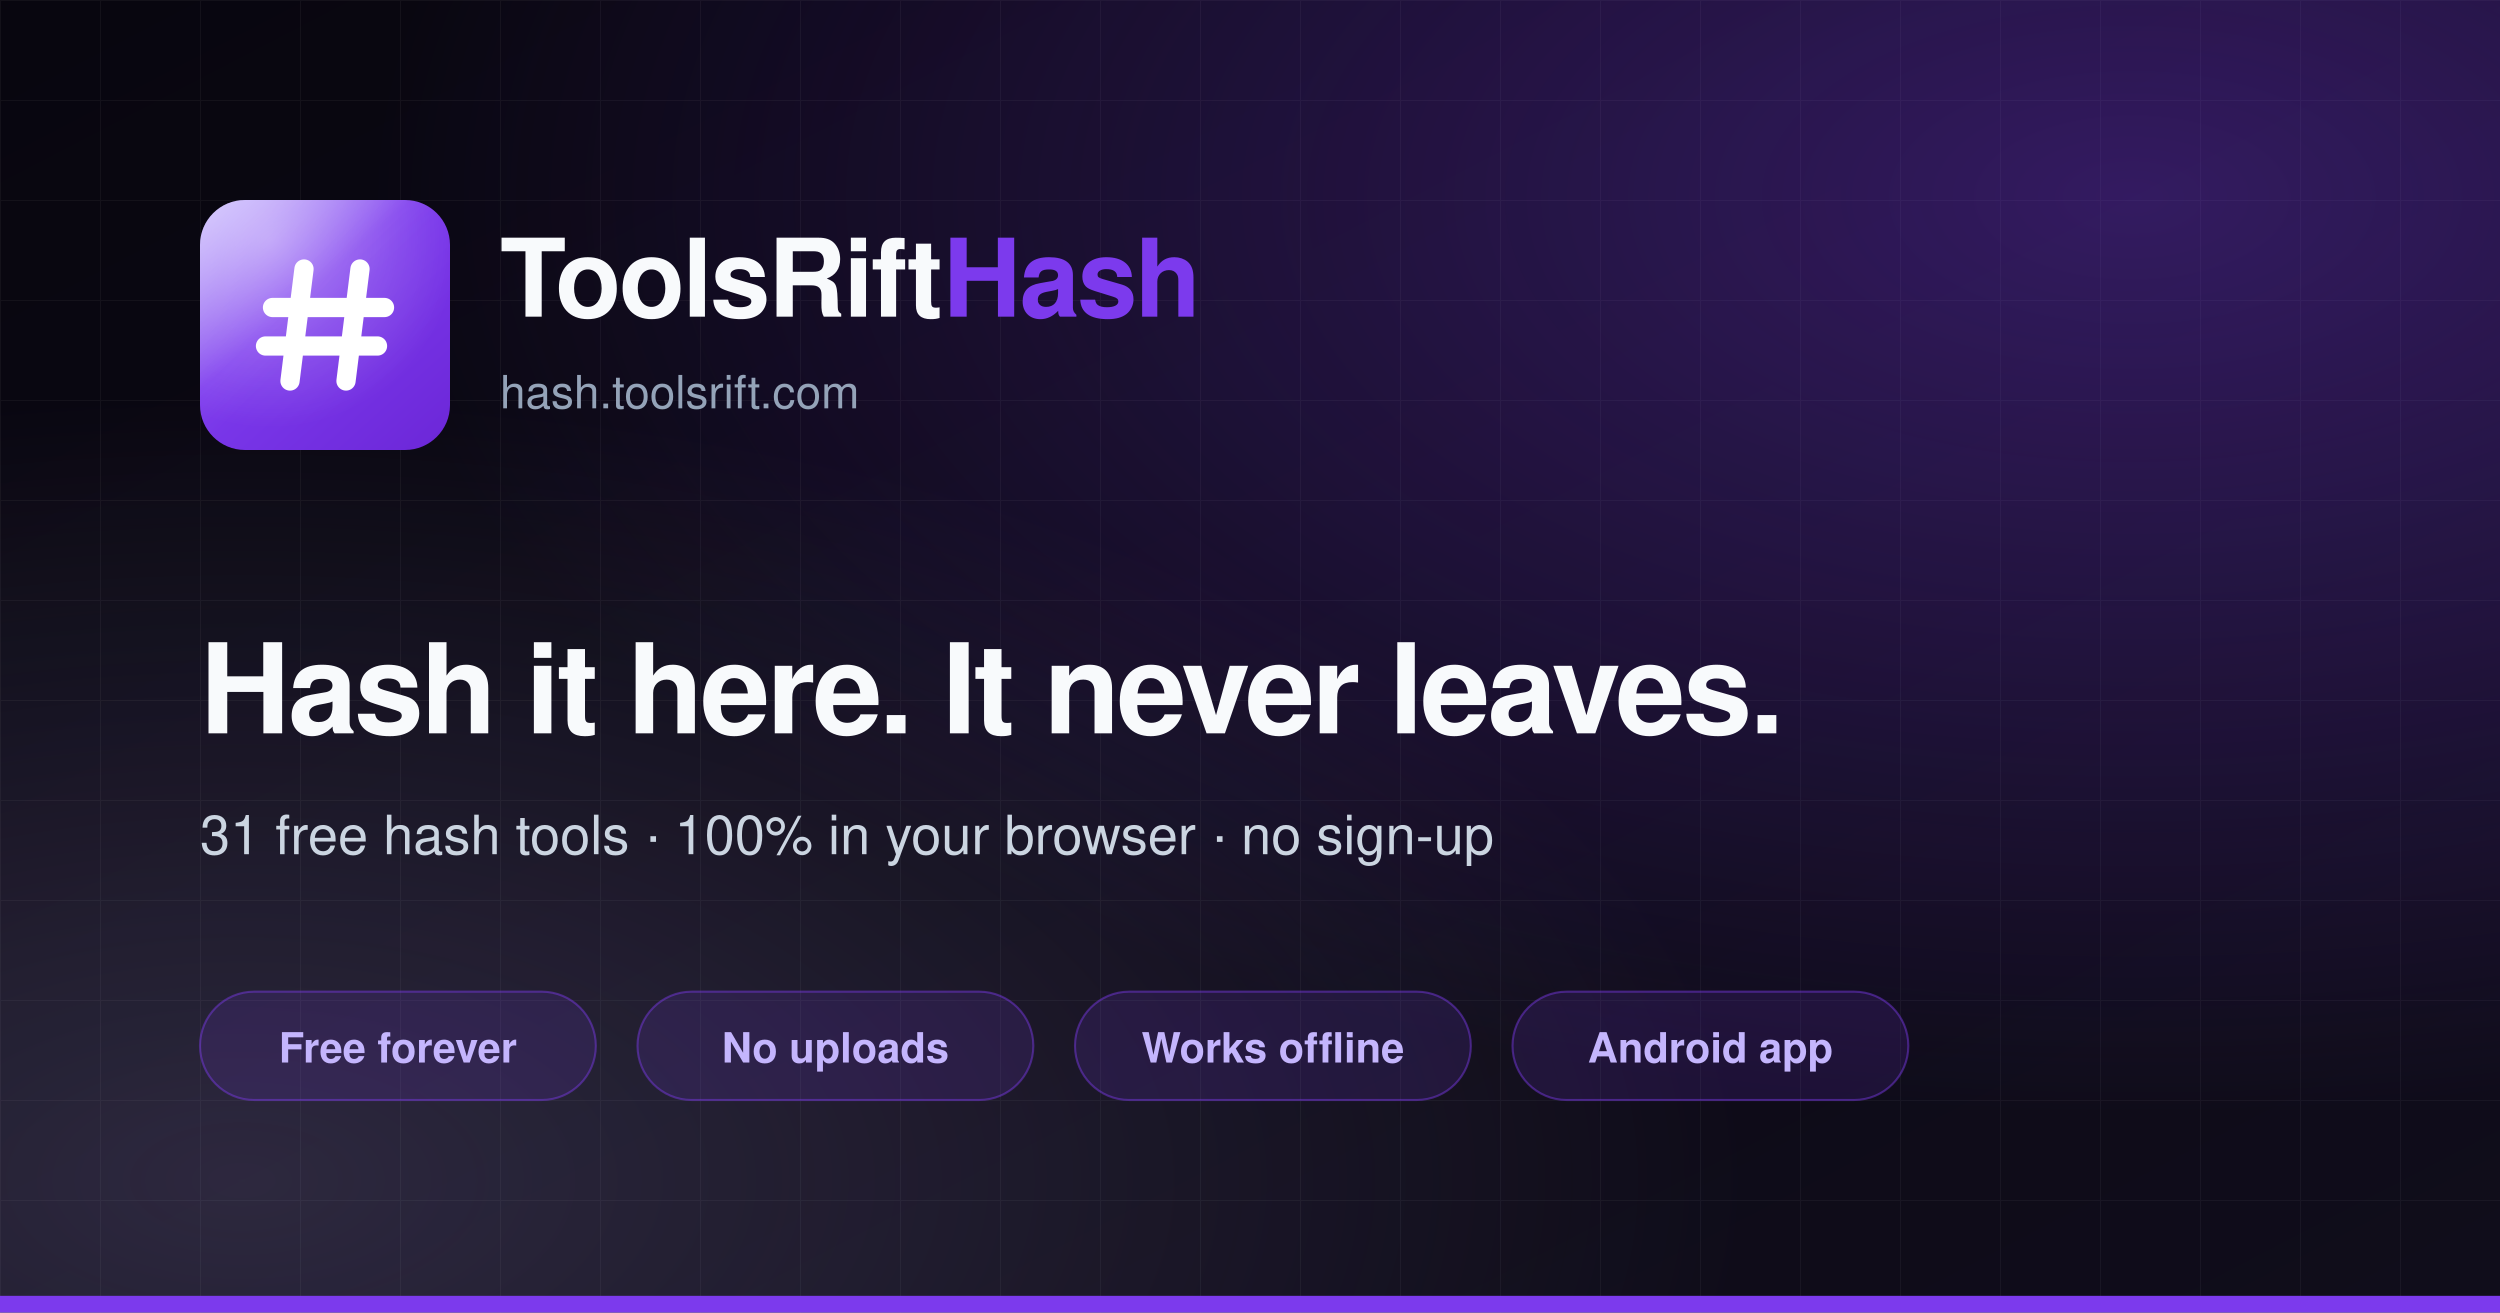
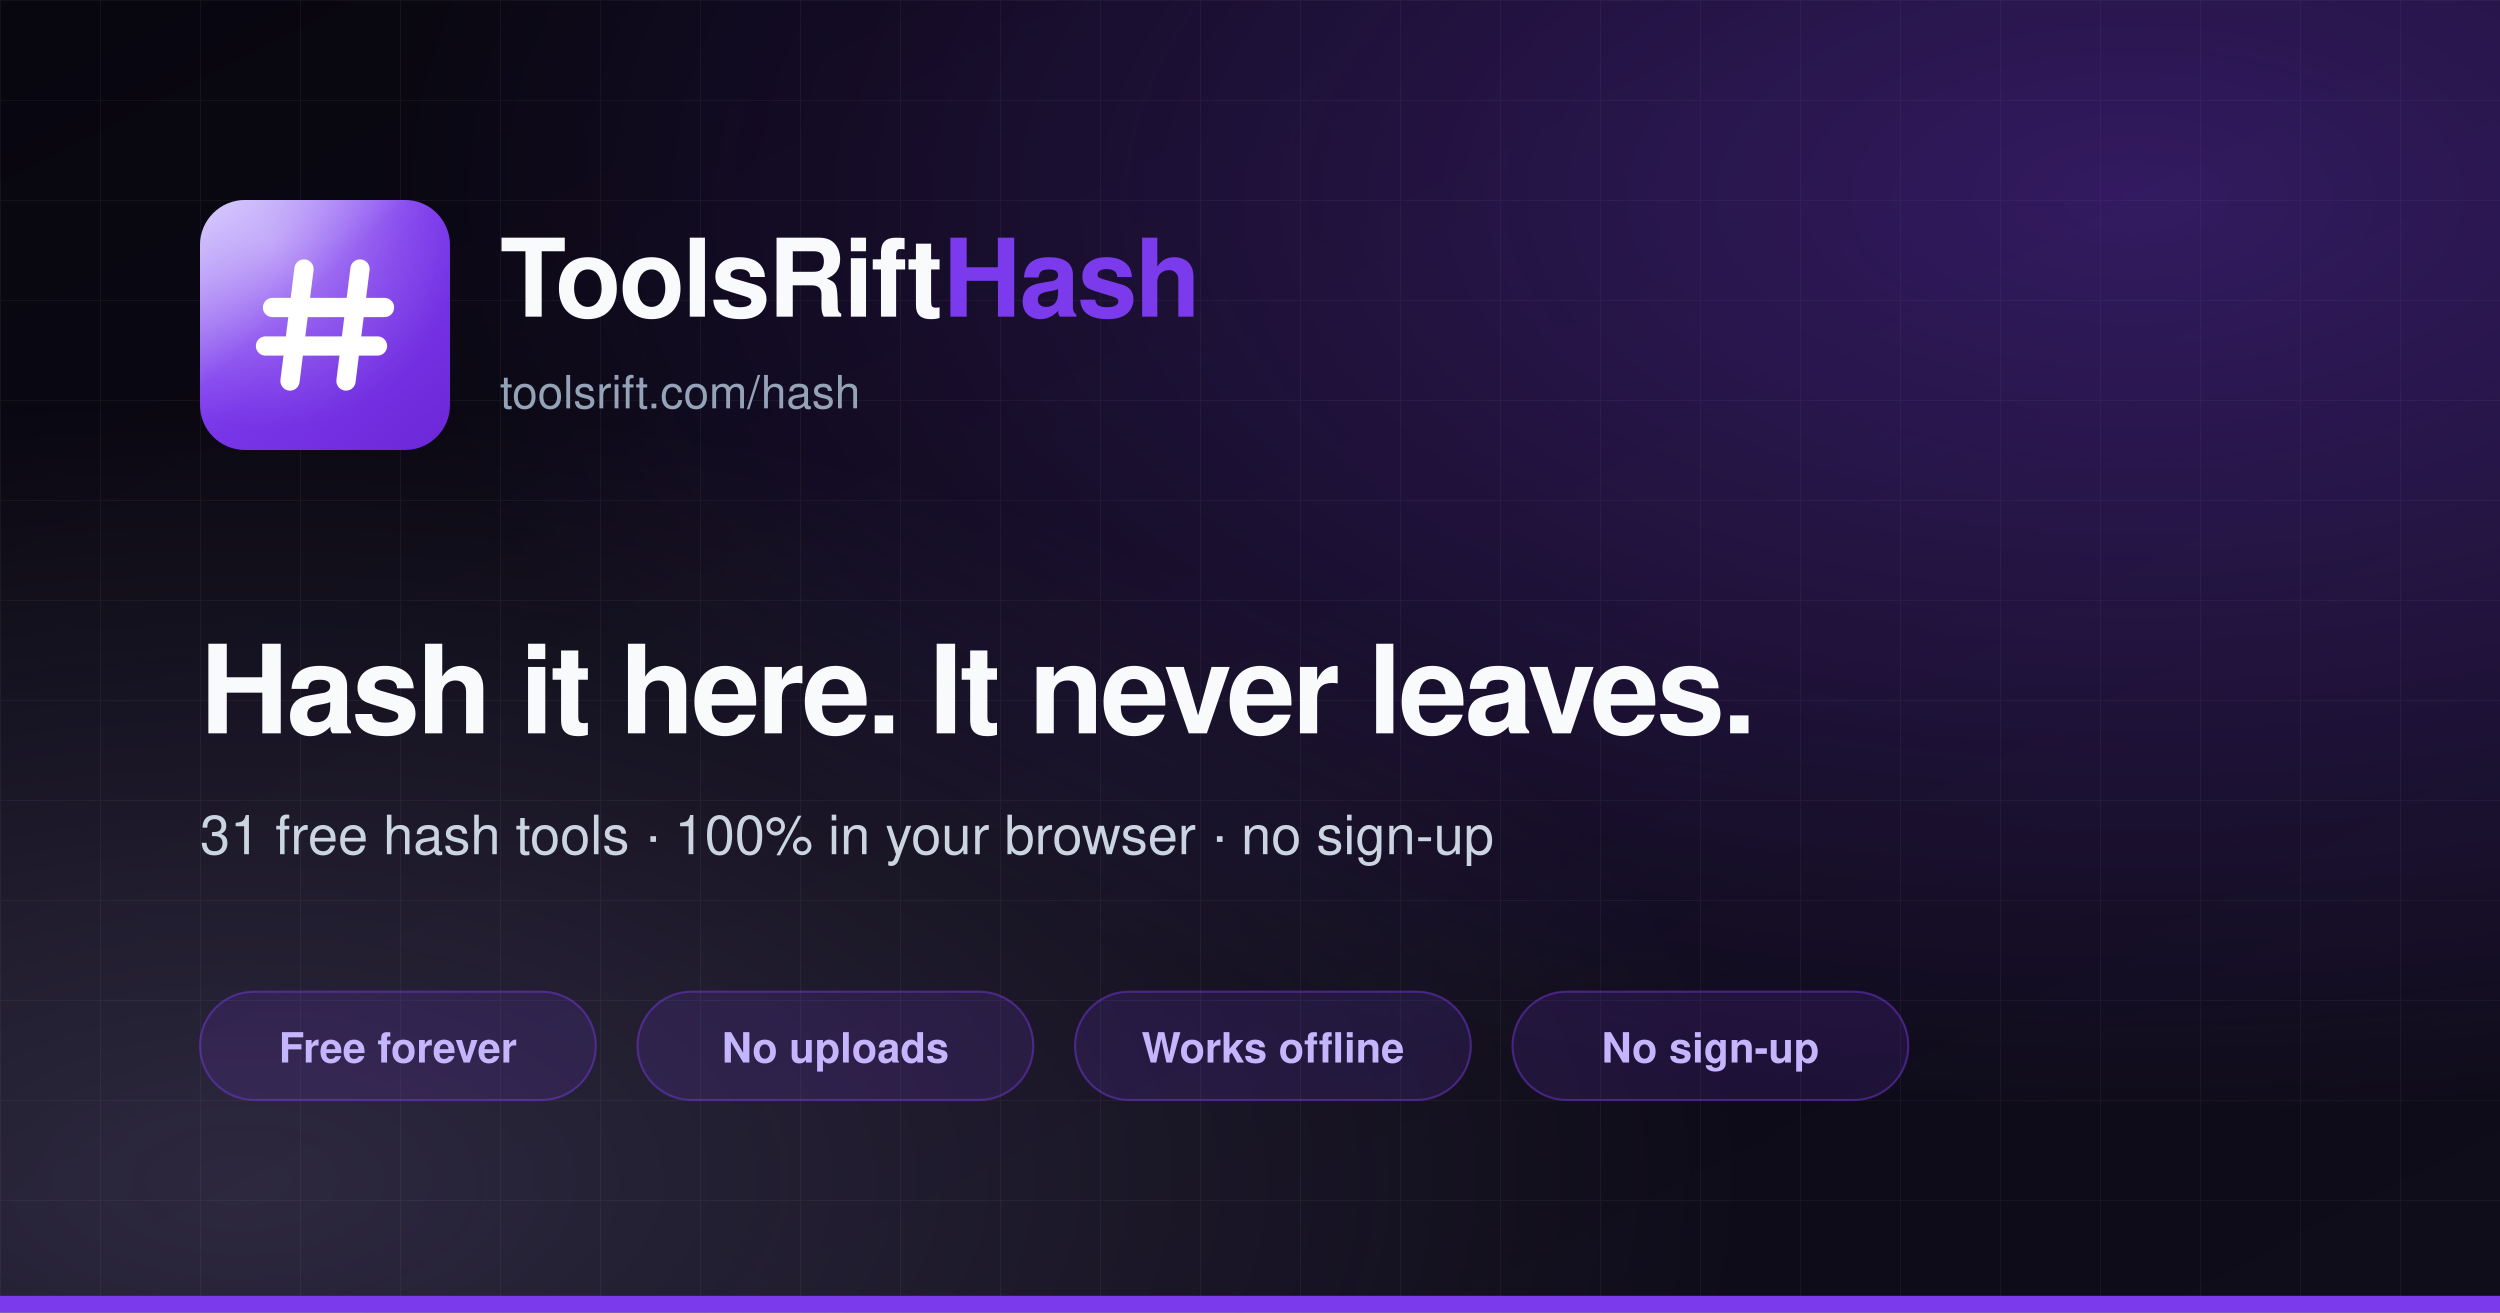
<svg xmlns="http://www.w3.org/2000/svg" viewBox="0 0 1200 630" width="1200" height="630">
  <defs>
    <linearGradient id="bg" x1="0" y1="0" x2="1" y2="1">
      <stop offset="0" stop-color="#08060F" />
      <stop offset="1" stop-color="#100D1B" />
    </linearGradient>
    <radialGradient id="glow" cx="0.85" cy="0.15" r="0.7">
      <stop offset="0" stop-color="#7C3AED" stop-opacity="0.35" />
      <stop offset="1" stop-color="#7C3AED" stop-opacity="0" />
    </radialGradient>
    <radialGradient id="glow2" cx="0.1" cy="0.9" r="0.6">
      <stop offset="0" stop-color="#C4B5FD" stop-opacity="0.18" />
      <stop offset="1" stop-color="#C4B5FD" stop-opacity="0" />
    </radialGradient>
    <pattern id="grid" width="48" height="48" patternUnits="userSpaceOnUse">
      <path d="M48 0H0v48" fill="none" stroke="#fff" stroke-opacity="0.045" />
    </pattern>
  </defs>
  <rect width="1200" height="630" fill="url(#bg)" />
  <rect width="1200" height="630" fill="url(#grid)" />
  <rect width="1200" height="630" fill="url(#glow)" />
  <rect width="1200" height="630" fill="url(#glow2)" />
  <g transform="translate(96 96)">
    <defs>
      <linearGradient id="og-g" x1="0" y1="0" x2="0.9" y2="1">
        <stop offset="0" stop-color="#C4B5FD" />
        <stop offset="0.42" stop-color="#7C3AED" />
        <stop offset="1" stop-color="#6D28D9" />
      </linearGradient>
      <radialGradient id="og-hl" cx="0.28" cy="0.16" r="0.75">
        <stop offset="0" stop-color="#fff" stop-opacity="0.34" />
        <stop offset="1" stop-color="#fff" stop-opacity="0" />
      </radialGradient>
      <linearGradient id="og-sheen" x1="0" y1="0" x2="1" y2="1">
        <stop offset="0" stop-color="#fff" stop-opacity="0.16" />
        <stop offset="0.5" stop-color="#fff" stop-opacity="0" />
      </linearGradient>
      <clipPath id="og-c">
        <rect width="120" height="120" rx="21.6" />
      </clipPath>
    </defs>
    <g clip-path="url(#og-c)">
      <rect width="120" height="120" fill="url(#og-g)" />
      <rect width="120" height="120" fill="url(#og-hl)" />
      <rect width="120" height="120" fill="url(#og-sheen)" />
    </g>
    <g transform="translate(18.00 18.00) scale(0.84)" color="#ffffff">
      <path d="M38 18l-8 64M70 18l-8 64M20 40h64M16 62h64" fill="none" stroke="currentColor" stroke-width="11" stroke-linecap="round" stroke-linejoin="round" />
    </g>
  </g>
  <text x="240" y="152" font-family="Sora, 'Segoe UI', system-ui, -apple-system, Helvetica, Arial, sans-serif" font-weight="800" font-size="52" letter-spacing="-1.2" fill="#F8FAFC">ToolsRift<tspan fill="#7C3AED"> Hash</tspan>
  </text>
-   <text x="240" y="196" font-family="Sora, 'Segoe UI', system-ui, -apple-system, Helvetica, Arial, sans-serif" font-weight="500" font-size="22" fill="#94A3B8">hash.toolsrift.com</text>
-   <text x="96" y="352" font-family="Sora, 'Segoe UI', system-ui, -apple-system, Helvetica, Arial, sans-serif" font-weight="800" font-size="60" letter-spacing="-1.5" fill="#F8FAFC">Hash it here. It never leaves.</text>
+   <text x="240" y="196" font-family="Sora, 'Segoe UI', system-ui, -apple-system, Helvetica, Arial, sans-serif" font-weight="500" font-size="22" fill="#94A3B8">toolsrift.com/hash</text>
+   <text x="96" y="352" font-family="Sora, 'Segoe UI', system-ui, -apple-system, Helvetica, Arial, sans-serif" font-weight="800" font-size="59" letter-spacing="-1.5" fill="#F8FAFC">Hash it here. It never leaves.</text>
  <text x="96" y="410" font-family="Sora, 'Segoe UI', system-ui, -apple-system, Helvetica, Arial, sans-serif" font-weight="500" font-size="26" fill="#CBD5E1">31 free hash tools · 100% in your browser · no sign-up</text>
  <g transform="translate(96 476)">
    <rect x="0" y="0" width="190" height="52" rx="26" fill="#7C3AED" fill-opacity="0.14" stroke="#7C3AED" stroke-opacity="0.45" />
    <text x="95" y="34" text-anchor="middle" font-family="Sora, 'Segoe UI', system-ui, -apple-system, Helvetica, Arial, sans-serif" font-weight="700" font-size="20" fill="#C4B5FD">Free forever</text>
    <rect x="210" y="0" width="190" height="52" rx="26" fill="#7C3AED" fill-opacity="0.14" stroke="#7C3AED" stroke-opacity="0.45" />
    <text x="305" y="34" text-anchor="middle" font-family="Sora, 'Segoe UI', system-ui, -apple-system, Helvetica, Arial, sans-serif" font-weight="700" font-size="20" fill="#C4B5FD">No uploads</text>
    <rect x="420" y="0" width="190" height="52" rx="26" fill="#7C3AED" fill-opacity="0.14" stroke="#7C3AED" stroke-opacity="0.45" />
    <text x="515" y="34" text-anchor="middle" font-family="Sora, 'Segoe UI', system-ui, -apple-system, Helvetica, Arial, sans-serif" font-weight="700" font-size="20" fill="#C4B5FD">Works offline</text>
    <rect x="630" y="0" width="190" height="52" rx="26" fill="#7C3AED" fill-opacity="0.14" stroke="#7C3AED" stroke-opacity="0.45" />
-     <text x="725" y="34" text-anchor="middle" font-family="Sora, 'Segoe UI', system-ui, -apple-system, Helvetica, Arial, sans-serif" font-weight="700" font-size="20" fill="#C4B5FD">Android app</text>
+     <text x="725" y="34" text-anchor="middle" font-family="Sora, 'Segoe UI', system-ui, -apple-system, Helvetica, Arial, sans-serif" font-weight="700" font-size="20" fill="#C4B5FD">No sign-up</text>
  </g>
  <rect x="0" y="622" width="1200" height="8" fill="#7C3AED" />
</svg>
